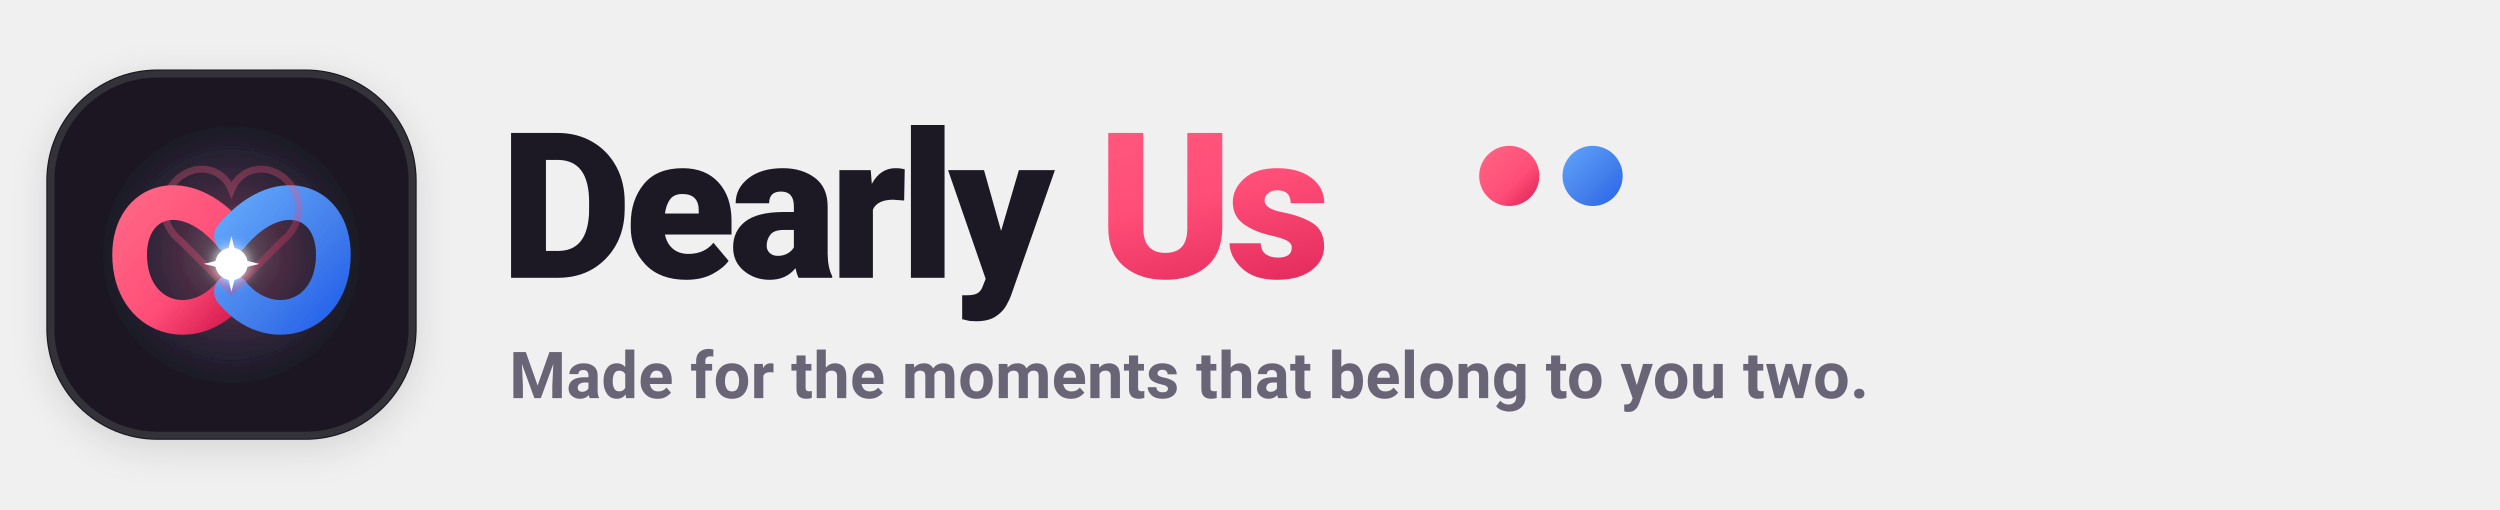
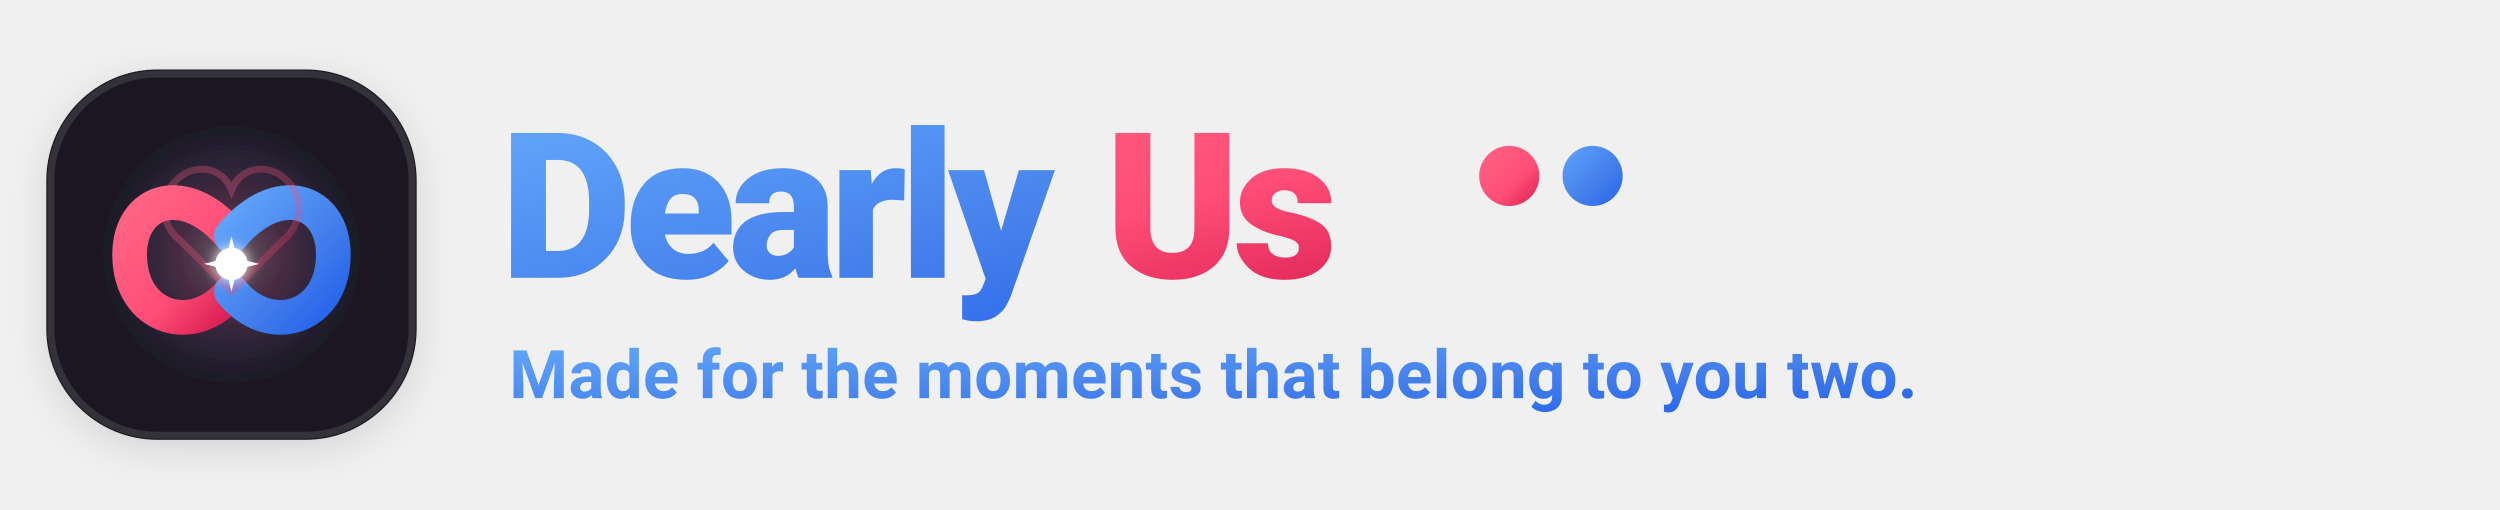
<svg xmlns="http://www.w3.org/2000/svg" viewBox="0 0 540 110" width="540" height="110" fill="none">
  <defs>
    <linearGradient id="dearly-rose" x1="0%" y1="0%" x2="100%" y2="100%">
      <stop offset="0%" stop-color="#FF6584" />
      <stop offset="60%" stop-color="#FF4E78" />
      <stop offset="100%" stop-color="#D91E52" />
    </linearGradient>
    <linearGradient id="dearly-blue" x1="0%" y1="0%" x2="100%" y2="100%">
      <stop offset="0%" stop-color="#60A5FA" />
      <stop offset="60%" stop-color="#437EEB" />
      <stop offset="100%" stop-color="#2563EB" />
    </linearGradient>
    <radialGradient id="center-glow" cx="50%" cy="50%" r="50%">
      <stop offset="0%" stop-color="#FFFFFF" stop-opacity="0.9" />
      <stop offset="40%" stop-color="#F472B6" stop-opacity="0.6" />
      <stop offset="100%" stop-color="#818CF8" stop-opacity="0" />
    </radialGradient>
    <filter id="emblem-shadow" x="-30%" y="-30%" width="160%" height="160%">
      <feDropShadow dx="0" dy="6" stdDeviation="10" flood-color="#FF4E78" flood-opacity="0.22" />
      <feDropShadow dx="0" dy="2" stdDeviation="4" flood-color="#1C1924" flood-opacity="0.12" />
    </filter>
    <filter id="star-sparkle" x="-50%" y="-50%" width="200%" height="200%">
      <feGaussianBlur in="SourceGraphic" stdDeviation="1.5" result="blur" />
      <feMerge>
        <feMergeNode in="blur" />
        <feMergeNode in="SourceGraphic" />
      </feMerge>
    </filter>
  </defs>
  <g transform="translate(10, 15)" filter="url(#emblem-shadow)">
    <rect width="80" height="80" rx="24" fill="#1C1924" />
    <rect width="78" height="78" x="1" y="1" rx="23" stroke="rgba(255, 255, 255, 0.1)" stroke-width="1.5" />
    <circle cx="40" cy="40" r="28" fill="url(#center-glow)" opacity="0.35" />
    <path d="M40 48 C32 58 18 54 18 40 C18 28 30 24 40 36" stroke="url(#dearly-rose)" stroke-width="7.5" stroke-linecap="round" stroke-linejoin="round" fill="none" />
    <path d="M40 36 C50 24 62 28 62 40 C62 54 48 58 40 48" stroke="url(#dearly-blue)" stroke-width="7.5" stroke-linecap="round" stroke-linejoin="round" fill="none" />
    <path d="M40 26 C38 21 32 20 28 24 C24 28 25 34 29 37 L40 48 L51 37 C55 34 56 28 52 24 C48 20 42 21 40 26 Z" fill="none" stroke="url(#dearly-rose)" stroke-width="1.5" opacity="0.3" />
    <circle cx="40" cy="42" r="3.5" fill="#FFFFFF" filter="url(#star-sparkle)" />
    <path d="M40 36 L41.2 40.8 L46 42 L41.2 43.2 L40 48 L38.8 43.2 L34 42 L38.8 40.8 Z" fill="#FFFFFF" opacity="0.95" />
  </g>
  <g transform="translate(108, 0)">
-     <text x="0" y="60" font-family="Outfit, Pretendard, -apple-system, BlinkMacSystemFont, 'Segoe UI', Roboto, sans-serif" font-size="44" font-weight="800" fill="#1C1924" letter-spacing="-0.035em">
-       Dearly <tspan fill="url(#dearly-rose)">Us</tspan>
+     <text x="0" y="60" font-family="Outfit, Pretendard, -apple-system, BlinkMacSystemFont, 'Segoe UI', Roboto, sans-serif" font-size="44" font-weight="800" letter-spacing="-0.035em">
+       <tspan fill="url(#dearly-blue)">Dearly</tspan>
+       <tspan fill="url(#dearly-rose)">Us</tspan>
    </text>
    <circle cx="218" cy="38" r="6.5" fill="url(#dearly-rose)" />
    <circle cx="236" cy="38" r="6.5" fill="url(#dearly-blue)" />
-     <text x="2" y="86" font-family="Pretendard, -apple-system, BlinkMacSystemFont, 'Segoe UI', Roboto, sans-serif" font-size="14" font-weight="600" fill="#6A6576" letter-spacing="0.005em">
+     <text x="2" y="86" font-family="Pretendard, -apple-system, BlinkMacSystemFont, 'Segoe UI', Roboto, sans-serif" font-size="14.5" font-weight="600" fill="url(#dearly-blue)" letter-spacing="0.005em">
      Made for the moments that belong to you two.
    </text>
  </g>
</svg>
